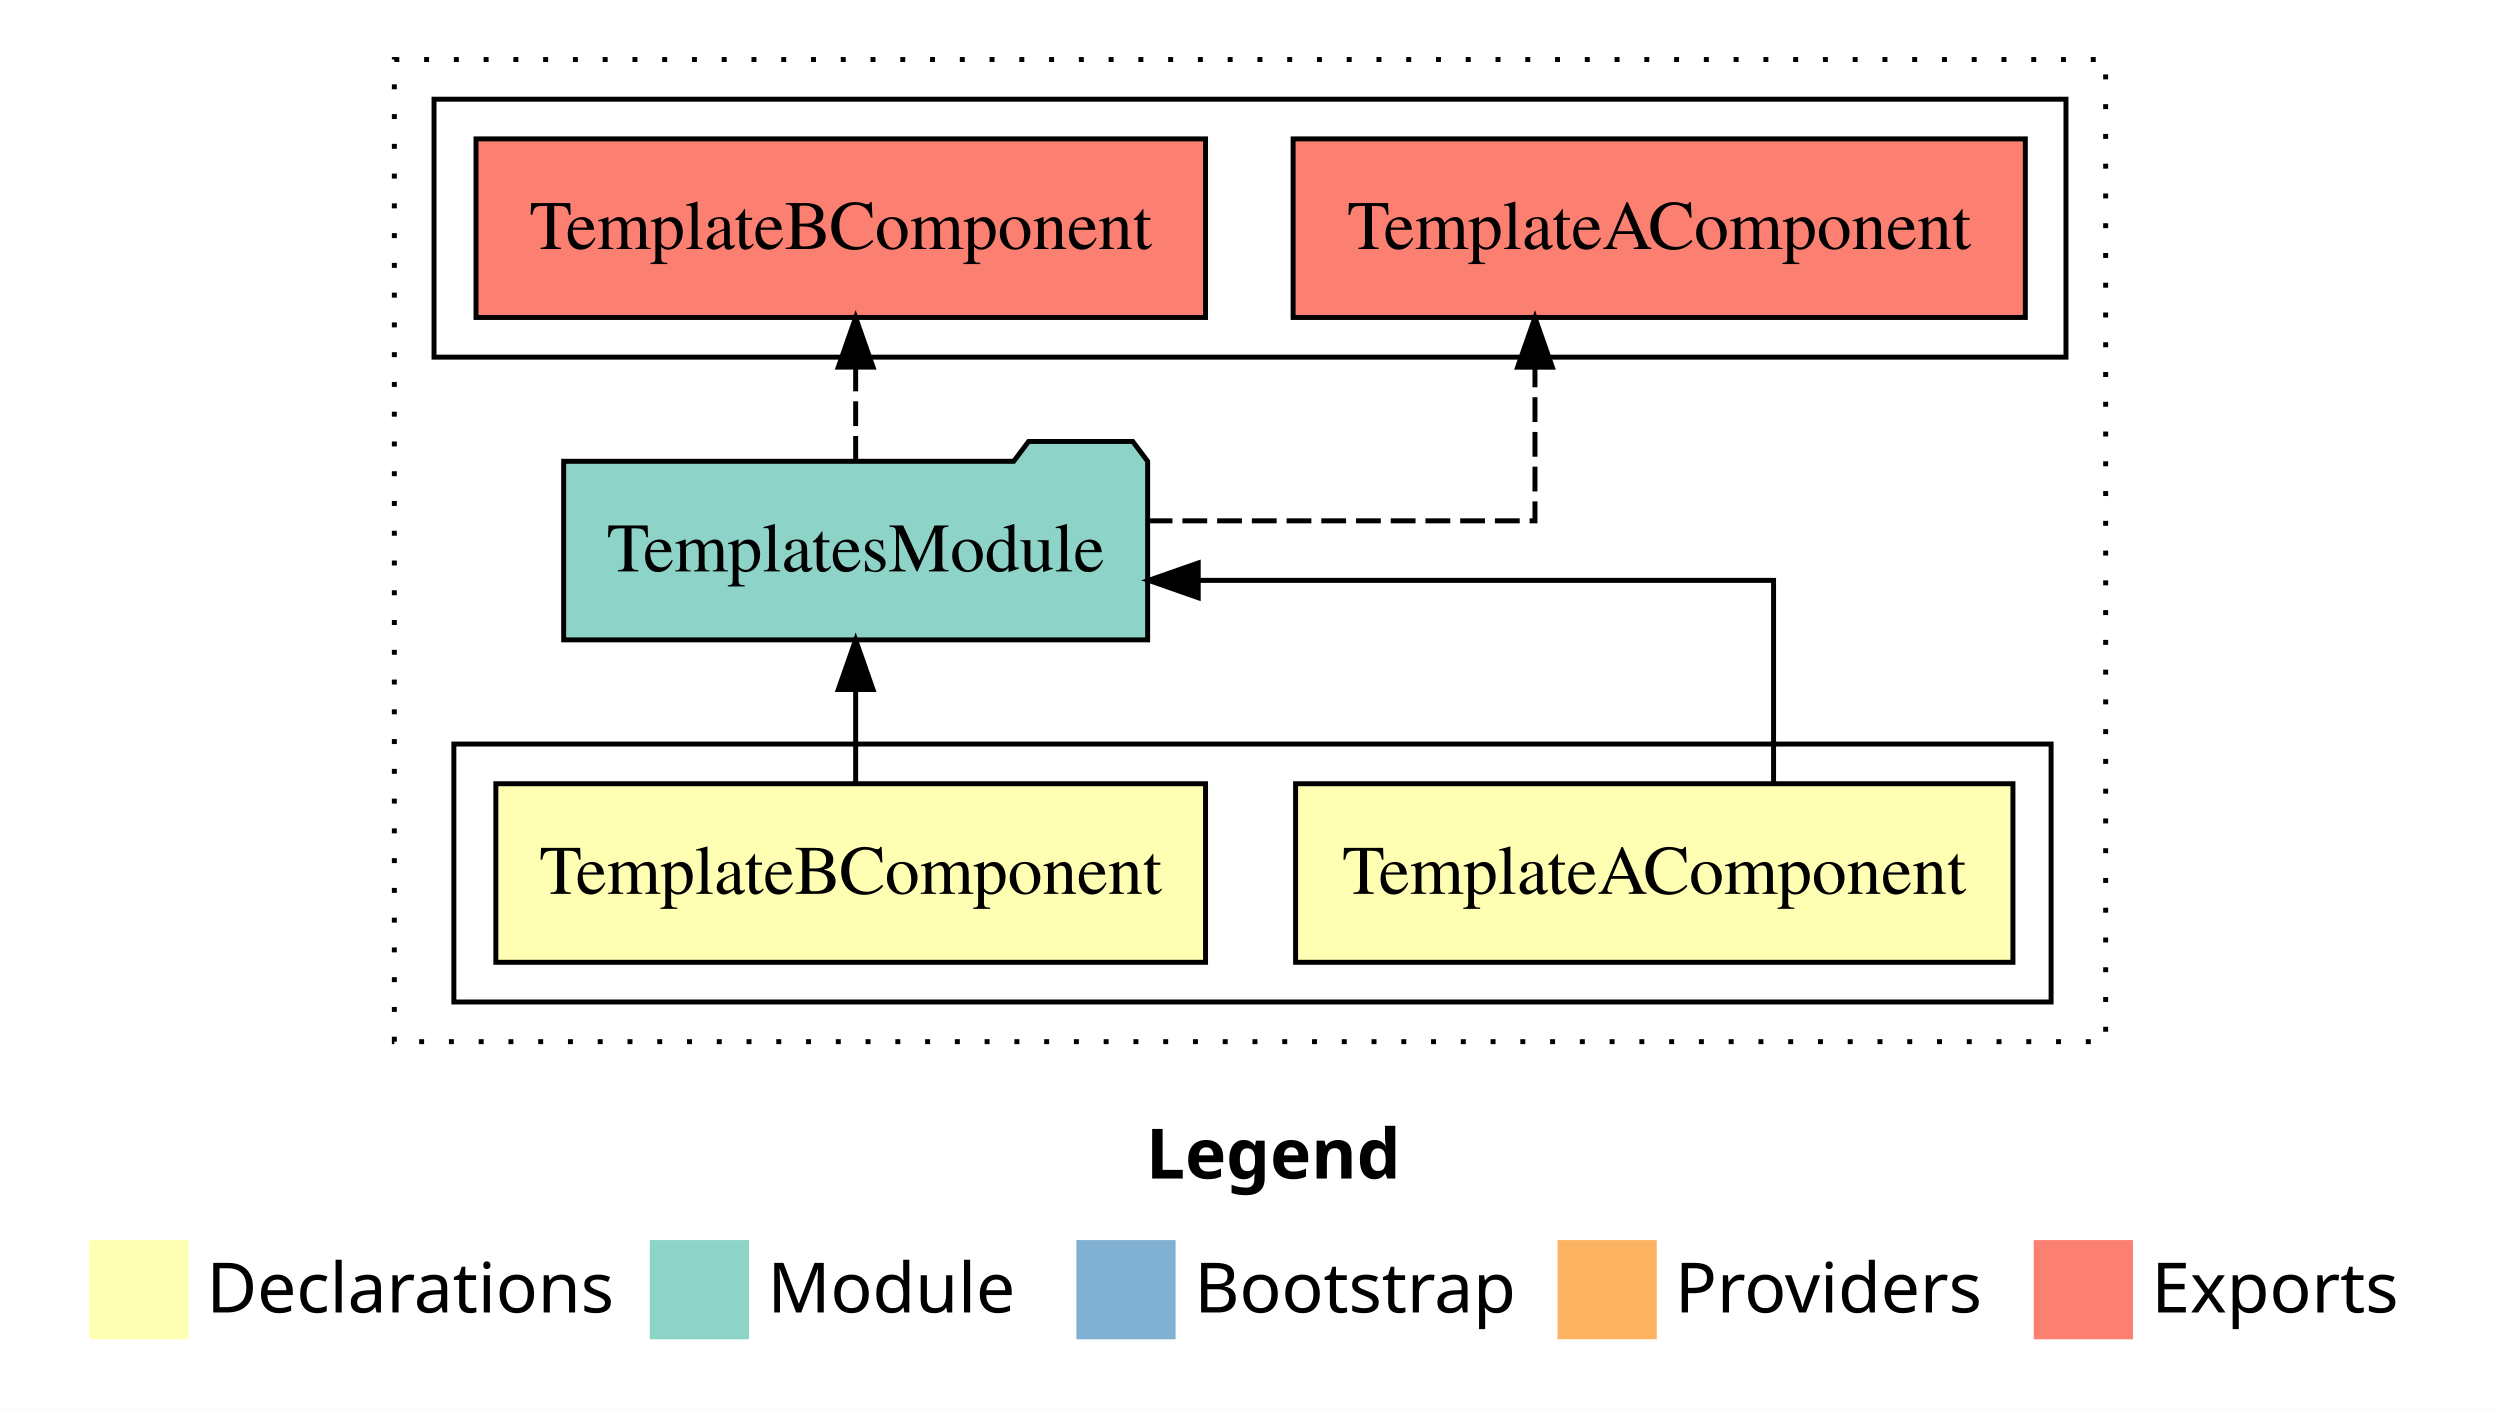
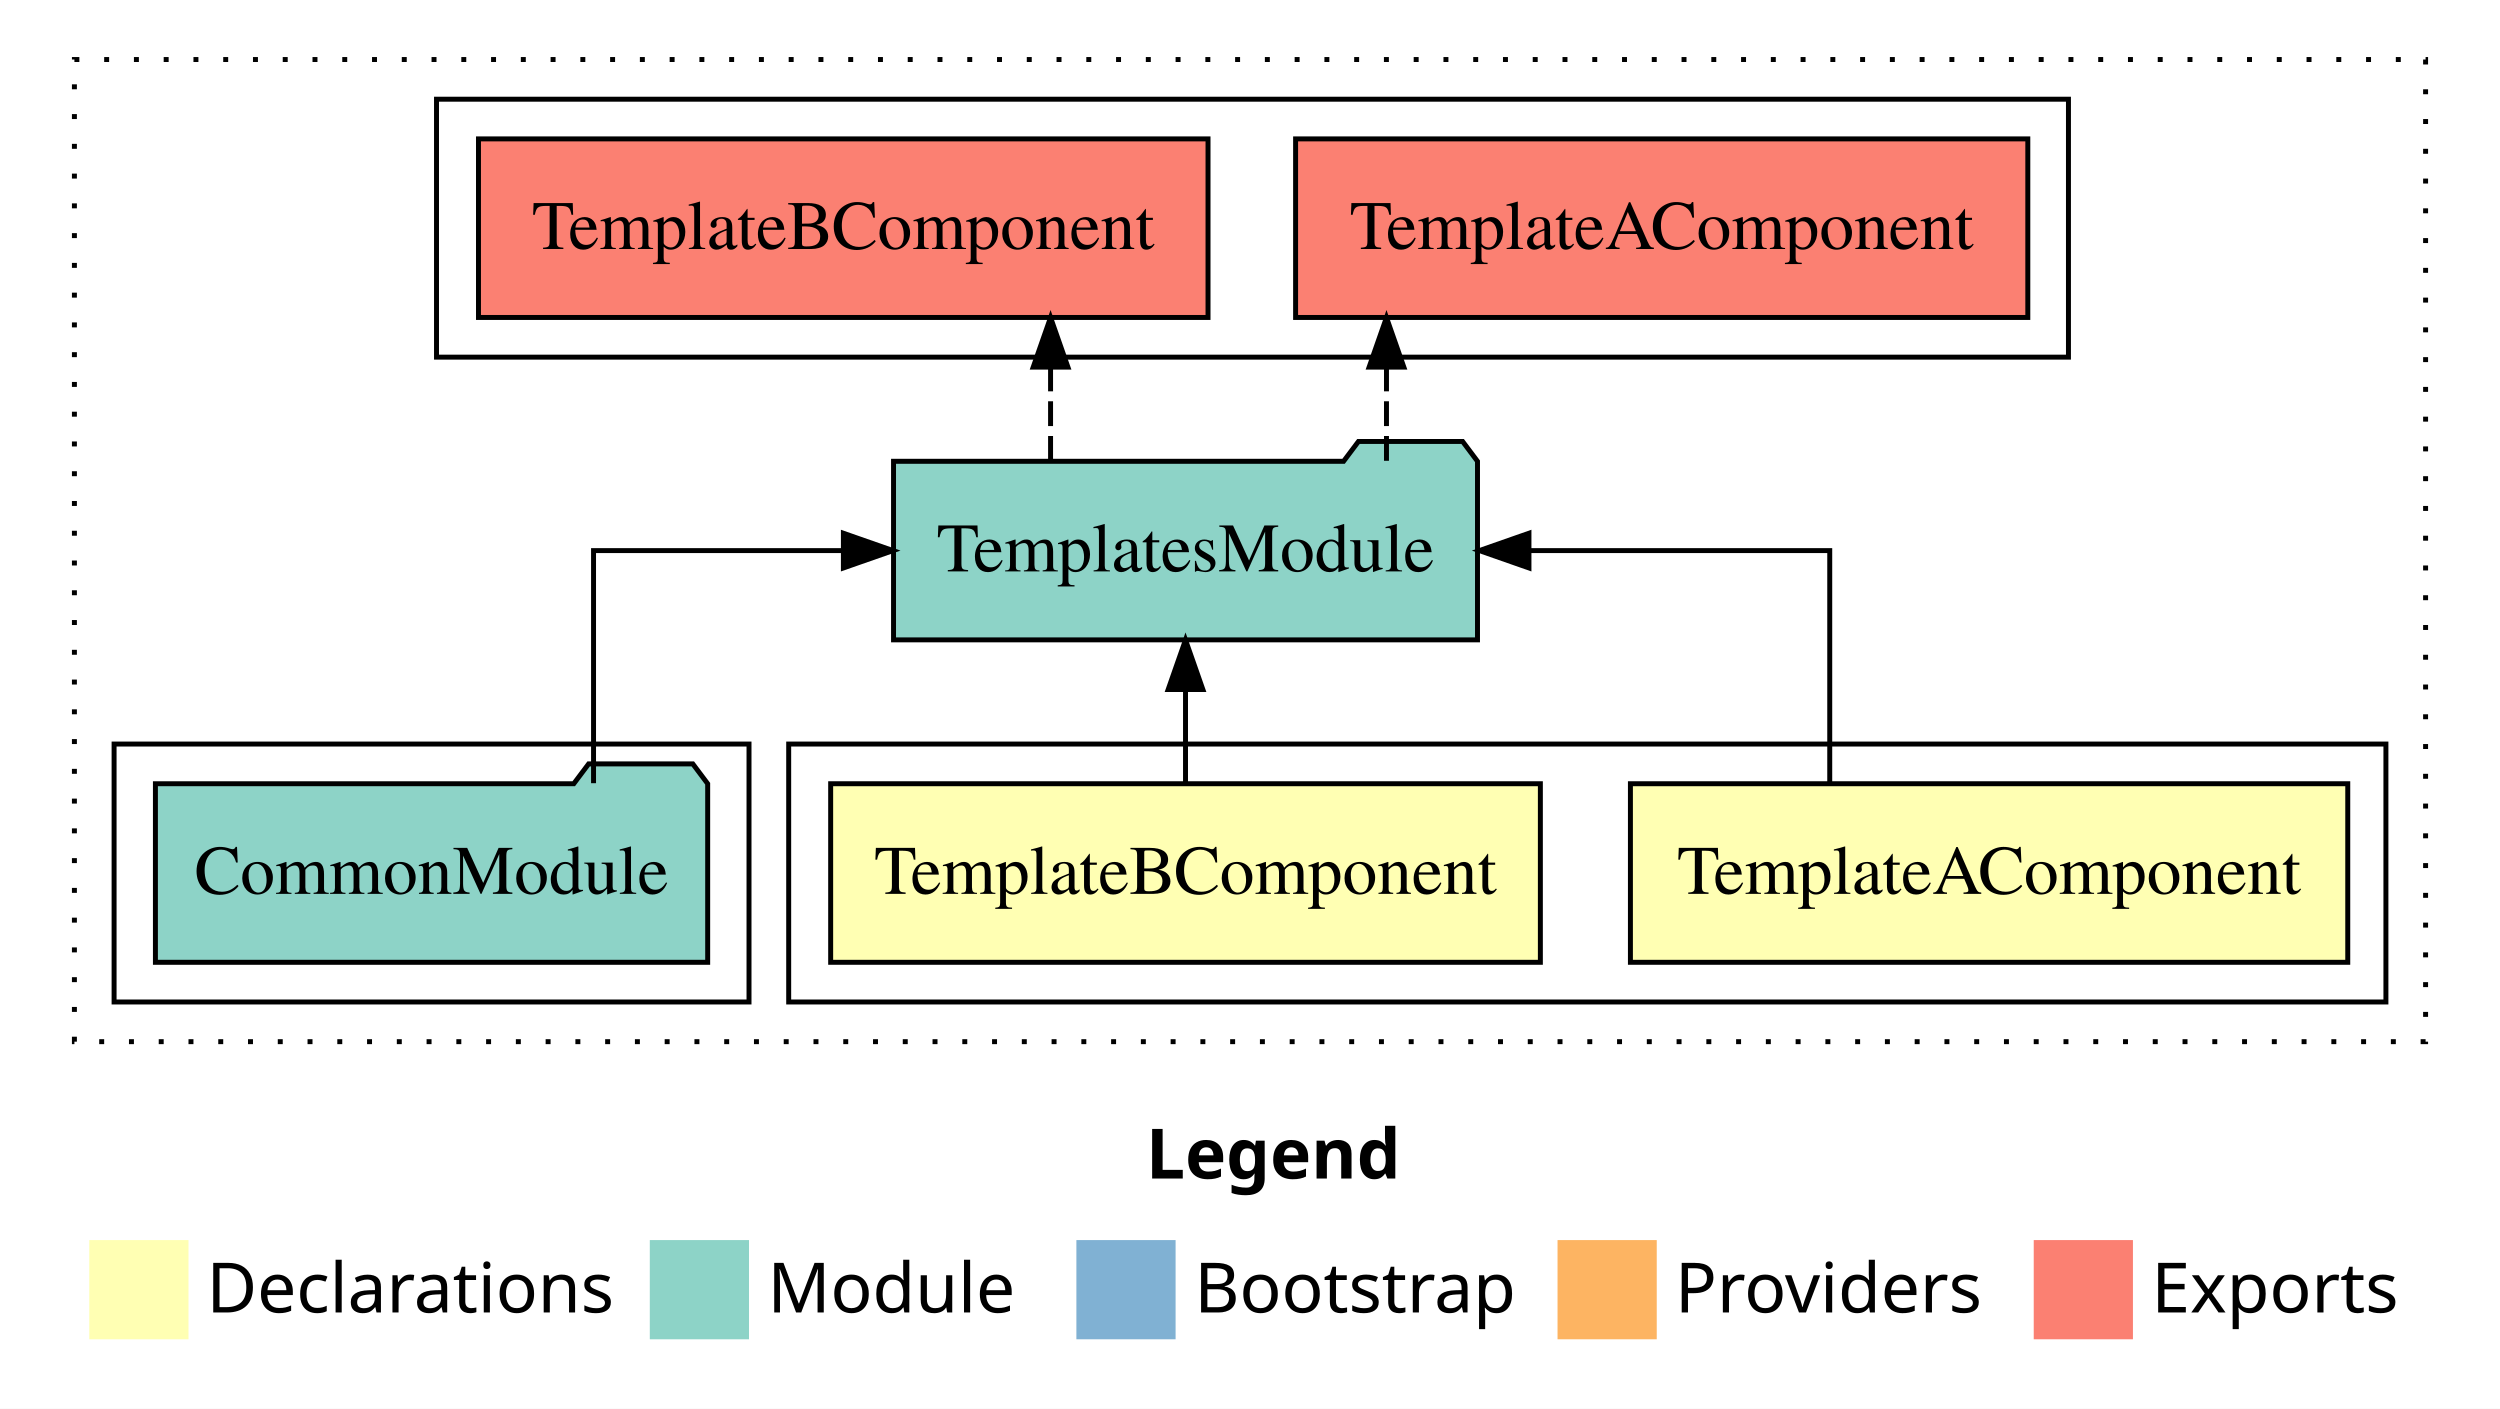
<svg xmlns="http://www.w3.org/2000/svg" width="504pt" height="284pt" viewBox="0.00 0.00 504.00 284.00">
  <g id="graph0" class="graph" transform="scale(1 1) rotate(0) translate(4 280)">
    <polygon fill="#ffffff" stroke="transparent" points="-4,4 -4,-280 500,-280 500,4 -4,4" />
    <text text-anchor="start" x="227.009" y="-42.4" font-family="sans-serif" font-weight="bold" font-size="14.00" fill="#000000">Legend</text>
    <polygon fill="#ffffb3" stroke="transparent" points="14,-10 14,-30 34,-30 34,-10 14,-10" />
    <text text-anchor="start" x="37.629" y="-15.4" font-family="sans-serif" font-size="14.00" fill="#000000">  Declarations</text>
    <polygon fill="#8dd3c7" stroke="transparent" points="127,-10 127,-30 147,-30 147,-10 127,-10" />
    <text text-anchor="start" x="150.725" y="-15.4" font-family="sans-serif" font-size="14.00" fill="#000000">  Module</text>
    <polygon fill="#80b1d3" stroke="transparent" points="213,-10 213,-30 233,-30 233,-10 213,-10" />
    <text text-anchor="start" x="236.781" y="-15.4" font-family="sans-serif" font-size="14.00" fill="#000000">  Bootstrap</text>
    <polygon fill="#fdb462" stroke="transparent" points="310,-10 310,-30 330,-30 330,-10 310,-10" />
    <text text-anchor="start" x="333.673" y="-15.4" font-family="sans-serif" font-size="14.00" fill="#000000">  Providers</text>
    <polygon fill="#fb8072" stroke="transparent" points="406,-10 406,-30 426,-30 426,-10 406,-10" />
    <text text-anchor="start" x="429.726" y="-15.4" font-family="sans-serif" font-size="14.00" fill="#000000">  Exports</text>
    <g id="clust1" class="cluster">
-       <polygon fill="none" stroke="#000000" stroke-dasharray="1,5" points="75.5,-70 75.5,-268 420.5,-268 420.5,-70 75.5,-70" />
+       <polygon fill="none" stroke="#000000" stroke-dasharray="1,5" points="11,-70 11,-268 485,-268 485,-70 11,-70" />
    </g>
    <g id="clust2" class="cluster">
-       <polygon fill="none" stroke="#000000" points="87.5,-78 87.5,-130 409.5,-130 409.5,-78 87.5,-78" />
+       <polygon fill="none" stroke="#000000" points="155,-78 155,-130 477,-130 477,-78 155,-78" />
+     </g>
+     <g id="clust5" class="cluster">
+       <polygon fill="none" stroke="#000000" points="19,-78 19,-130 147,-130 147,-78 19,-78" />
    </g>
    <g id="clust6" class="cluster">
-       <polygon fill="none" stroke="#000000" points="83.5,-208 83.5,-260 412.5,-260 412.5,-208 83.5,-208" />
+       <polygon fill="none" stroke="#000000" points="84,-208 84,-260 413,-260 413,-208 84,-208" />
    </g>
    <g id="node1" class="node">
-       <polygon fill="#ffffb3" stroke="#000000" points="401.808,-122 257.192,-122 257.192,-86 401.808,-86 401.808,-122" />
-       <text text-anchor="middle" x="329.5" y="-99.8" font-family="Times,serif" font-size="14.00" fill="#000000">TemplateAComponent</text>
+       <polygon fill="#ffffb3" stroke="#000000" points="469.308,-122 324.692,-122 324.692,-86 469.308,-86 469.308,-122" />
+       <text text-anchor="middle" x="397" y="-99.8" font-family="Times,serif" font-size="14.00" fill="#000000">TemplateAComponent</text>
    </g>
    <g id="node3" class="node">
-       <polygon fill="#8dd3c7" stroke="#000000" points="227.363,-187 224.363,-191 203.363,-191 200.363,-187 109.637,-187 109.637,-151 227.363,-151 227.363,-187" />
-       <text text-anchor="middle" x="168.5" y="-164.8" font-family="Times,serif" font-size="14.00" fill="#000000">TemplatesModule</text>
+       <polygon fill="#8dd3c7" stroke="#000000" points="293.863,-187 290.863,-191 269.863,-191 266.863,-187 176.137,-187 176.137,-151 293.863,-151 293.863,-187" />
+       <text text-anchor="middle" x="235" y="-164.8" font-family="Times,serif" font-size="14.00" fill="#000000">TemplatesModule</text>
    </g>
    <g id="edge1" class="edge">
-       <path fill="none" stroke="#000000" d="M353.551,-122.022C353.551,-139.373 353.551,-163 353.551,-163 353.551,-163 237.56,-163 237.56,-163" />
-       <polygon fill="#000000" stroke="#000000" points="237.56,-159.5 227.56,-163 237.56,-166.5 237.56,-159.5" />
+       <path fill="none" stroke="#000000" d="M364.875,-122.106C364.875,-141.339 364.875,-169 364.875,-169 364.875,-169 304.237,-169 304.237,-169" />
+       <polygon fill="#000000" stroke="#000000" points="304.237,-165.5 294.237,-169 304.237,-172.5 304.237,-165.5" />
    </g>
    <g id="node2" class="node">
-       <polygon fill="#ffffb3" stroke="#000000" points="239.038,-122 95.962,-122 95.962,-86 239.038,-86 239.038,-122" />
-       <text text-anchor="middle" x="167.5" y="-99.8" font-family="Times,serif" font-size="14.00" fill="#000000">TemplateBComponent</text>
+       <polygon fill="#ffffb3" stroke="#000000" points="306.538,-122 163.462,-122 163.462,-86 306.538,-86 306.538,-122" />
+       <text text-anchor="middle" x="235" y="-99.8" font-family="Times,serif" font-size="14.00" fill="#000000">TemplateBComponent</text>
    </g>
    <g id="edge2" class="edge">
-       <path fill="none" stroke="#000000" d="M168.5,-122.106C168.5,-122.106 168.5,-140.991 168.5,-140.991" />
-       <polygon fill="#000000" stroke="#000000" points="165,-140.991 168.5,-150.991 172,-140.991 165,-140.991" />
+       <path fill="none" stroke="#000000" d="M235,-122.106C235,-122.106 235,-140.991 235,-140.991" />
+       <polygon fill="#000000" stroke="#000000" points="231.5,-140.991 235,-150.991 238.5,-140.991 231.5,-140.991" />
+     </g>
+     <g id="node5" class="node">
+       <polygon fill="#fb8072" stroke="#000000" points="404.807,-252 257.193,-252 257.193,-216 404.807,-216 404.807,-252" />
+       <text text-anchor="middle" x="331" y="-229.8" font-family="Times,serif" font-size="14.00" fill="#000000">TemplateAComponent </text>
+     </g>
+     <g id="edge4" class="edge">
+       <path fill="none" stroke="#000000" stroke-dasharray="5,2" d="M275.514,-187.106C275.514,-187.106 275.514,-205.991 275.514,-205.991" />
+       <polygon fill="#000000" stroke="#000000" points="272.014,-205.991 275.514,-215.991 279.014,-205.991 272.014,-205.991" />
+     </g>
+     <g id="node6" class="node">
+       <polygon fill="#fb8072" stroke="#000000" points="239.537,-252 92.463,-252 92.463,-216 239.537,-216 239.537,-252" />
+       <text text-anchor="middle" x="166" y="-229.8" font-family="Times,serif" font-size="14.00" fill="#000000">TemplateBComponent </text>
+     </g>
+     <g id="edge5" class="edge">
+       <path fill="none" stroke="#000000" stroke-dasharray="5,2" d="M207.794,-187.106C207.794,-187.106 207.794,-205.991 207.794,-205.991" />
+       <polygon fill="#000000" stroke="#000000" points="204.294,-205.991 207.794,-215.991 211.294,-205.991 204.294,-205.991" />
    </g>
    <g id="node4" class="node">
-       <polygon fill="#fb8072" stroke="#000000" points="404.307,-252 256.693,-252 256.693,-216 404.307,-216 404.307,-252" />
-       <text text-anchor="middle" x="330.5" y="-229.8" font-family="Times,serif" font-size="14.00" fill="#000000">TemplateAComponent </text>
+       <polygon fill="#8dd3c7" stroke="#000000" points="138.668,-122 135.668,-126 114.668,-126 111.668,-122 27.332,-122 27.332,-86 138.668,-86 138.668,-122" />
+       <text text-anchor="middle" x="83" y="-99.8" font-family="Times,serif" font-size="14.00" fill="#000000">CommonModule</text>
    </g>
    <g id="edge3" class="edge">
-       <path fill="none" stroke="#000000" stroke-dasharray="5,2" d="M227.373,-175C264.491,-175 305.449,-175 305.449,-175 305.449,-175 305.449,-205.977 305.449,-205.977" />
-       <polygon fill="#000000" stroke="#000000" points="301.949,-205.977 305.449,-215.977 308.949,-205.977 301.949,-205.977" />
-     </g>
-     <g id="node5" class="node">
-       <polygon fill="#fb8072" stroke="#000000" points="239.037,-252 91.963,-252 91.963,-216 239.037,-216 239.037,-252" />
-       <text text-anchor="middle" x="165.5" y="-229.8" font-family="Times,serif" font-size="14.00" fill="#000000">TemplateBComponent </text>
-     </g>
-     <g id="edge4" class="edge">
-       <path fill="none" stroke="#000000" stroke-dasharray="5,2" d="M168.5,-187.106C168.5,-187.106 168.5,-205.991 168.5,-205.991" />
-       <polygon fill="#000000" stroke="#000000" points="165,-205.991 168.5,-215.991 172,-205.991 165,-205.991" />
+       <path fill="none" stroke="#000000" d="M115.658,-122.106C115.658,-141.339 115.658,-169 115.658,-169 115.658,-169 166.028,-169 166.028,-169" />
+       <polygon fill="#000000" stroke="#000000" points="166.028,-172.5 176.028,-169 166.028,-165.5 166.028,-172.5" />
    </g>
  </g>
</svg>
